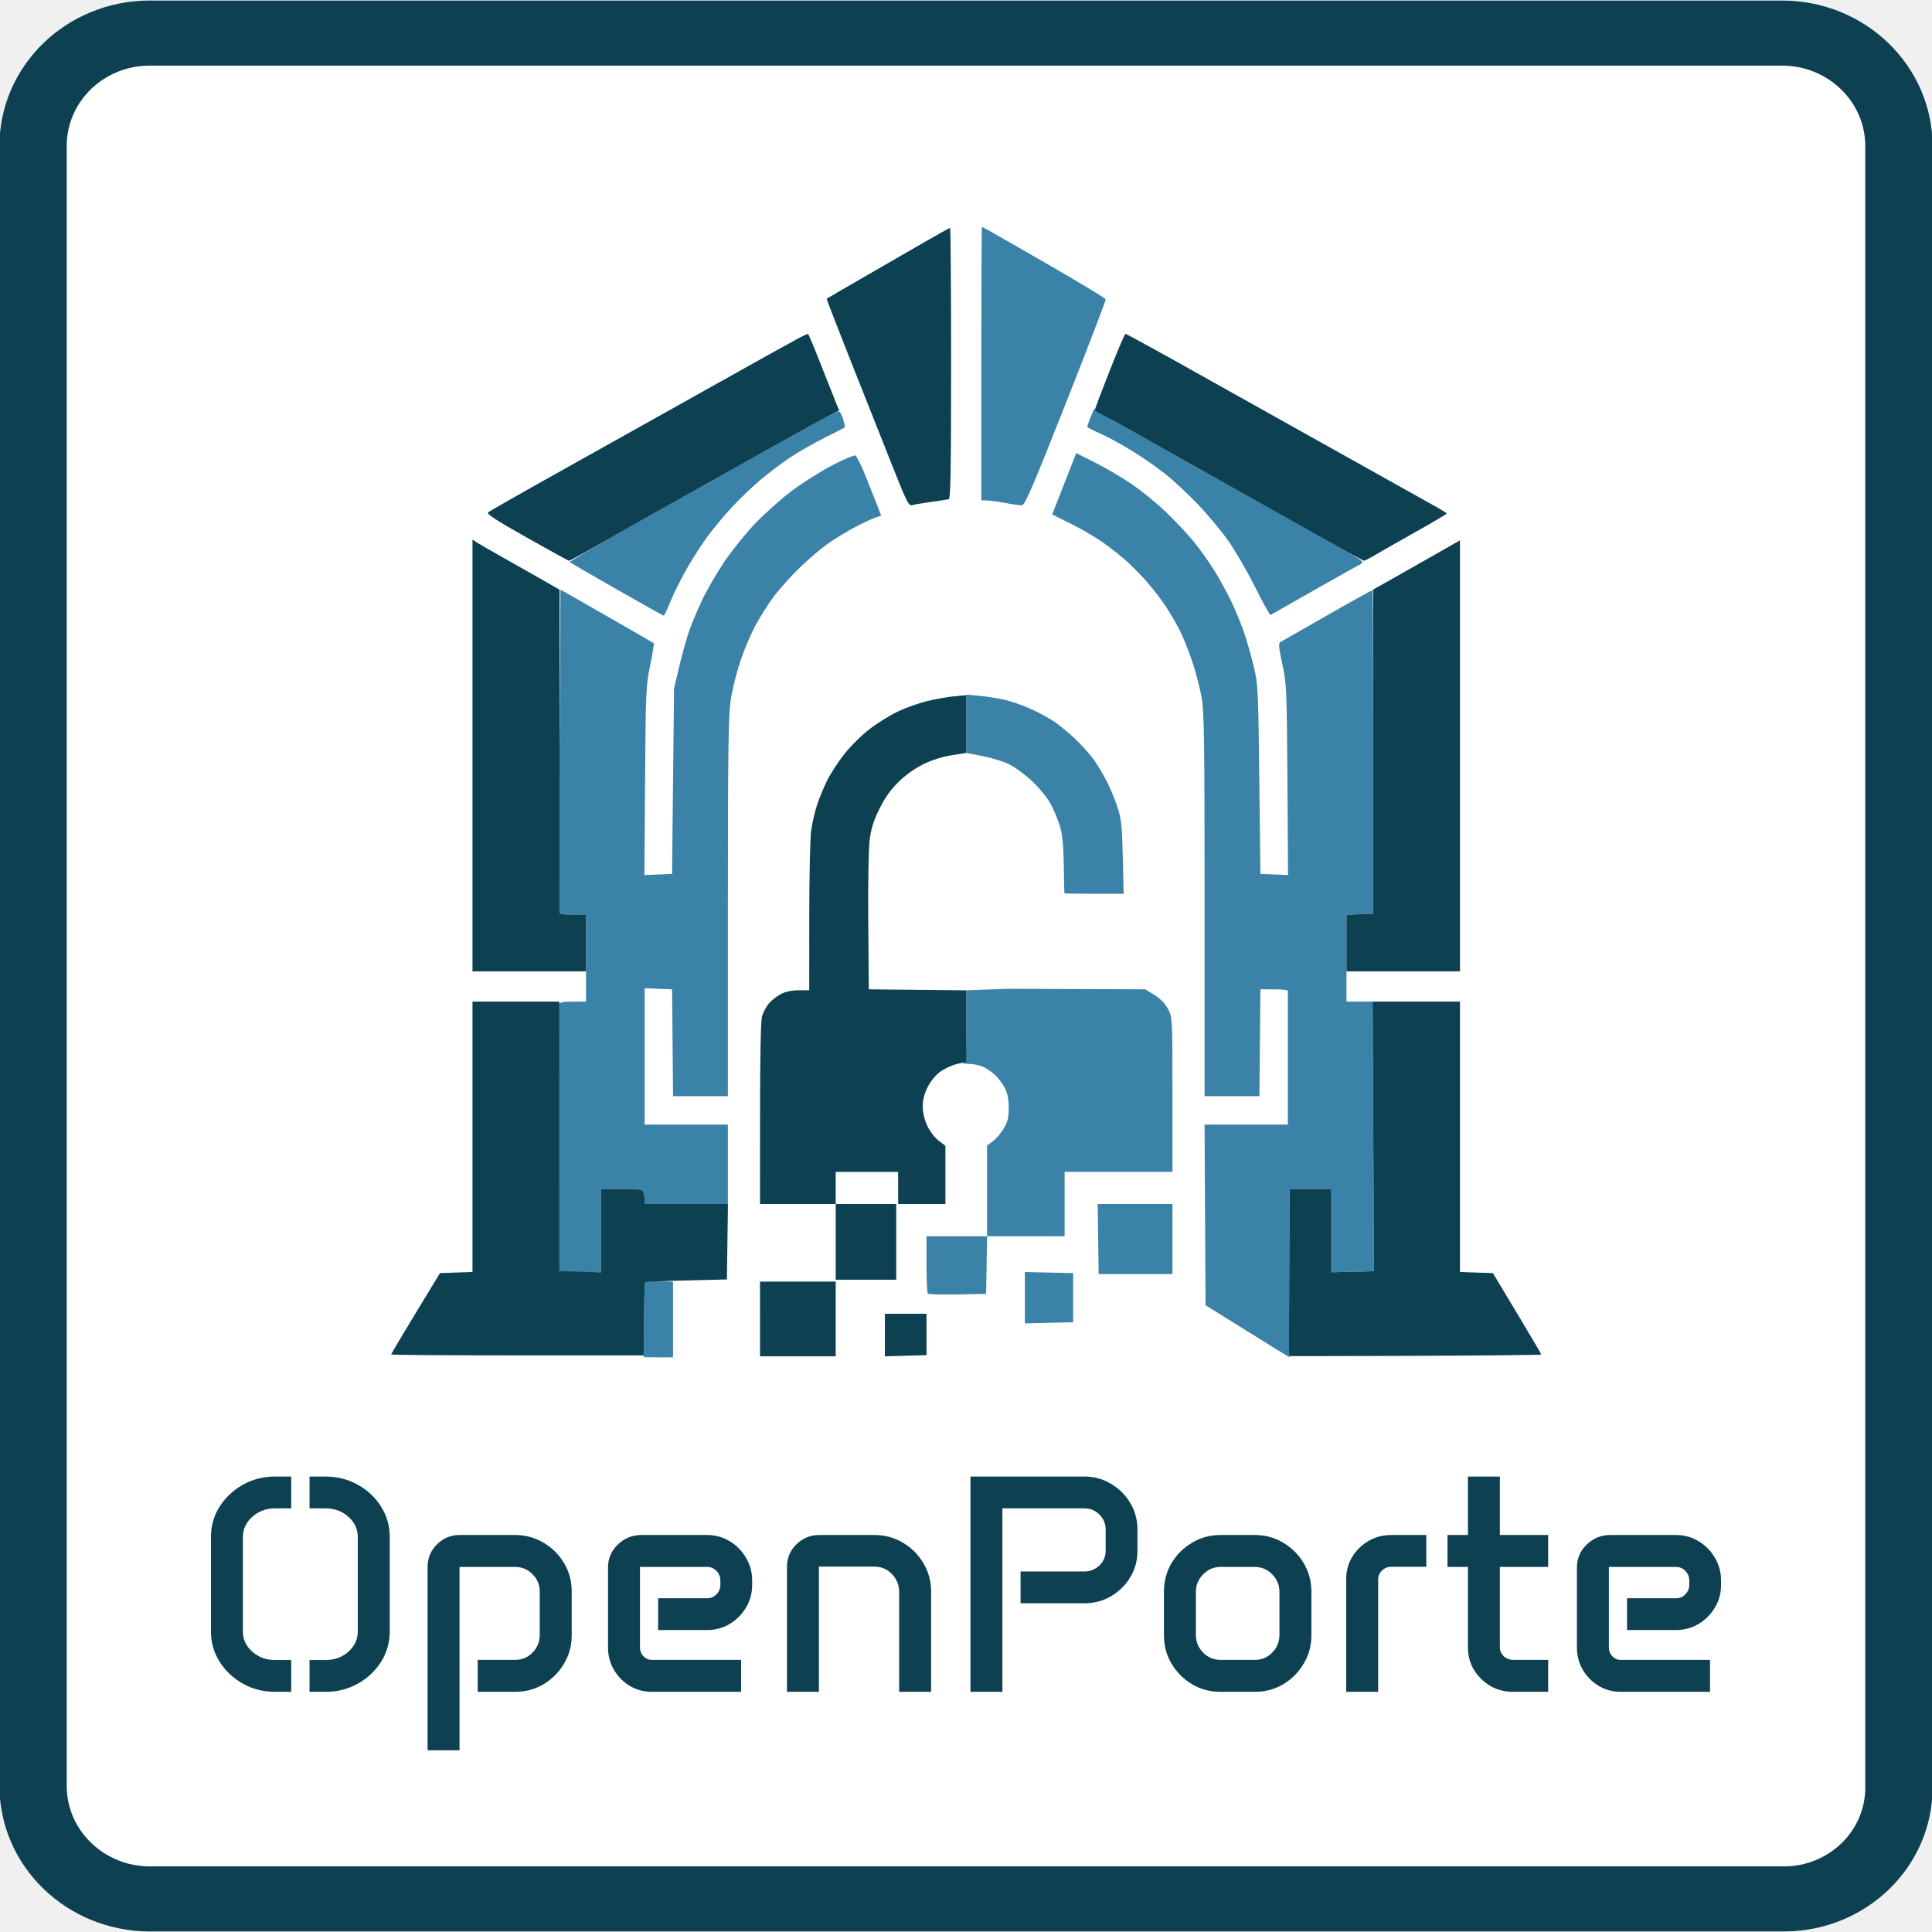
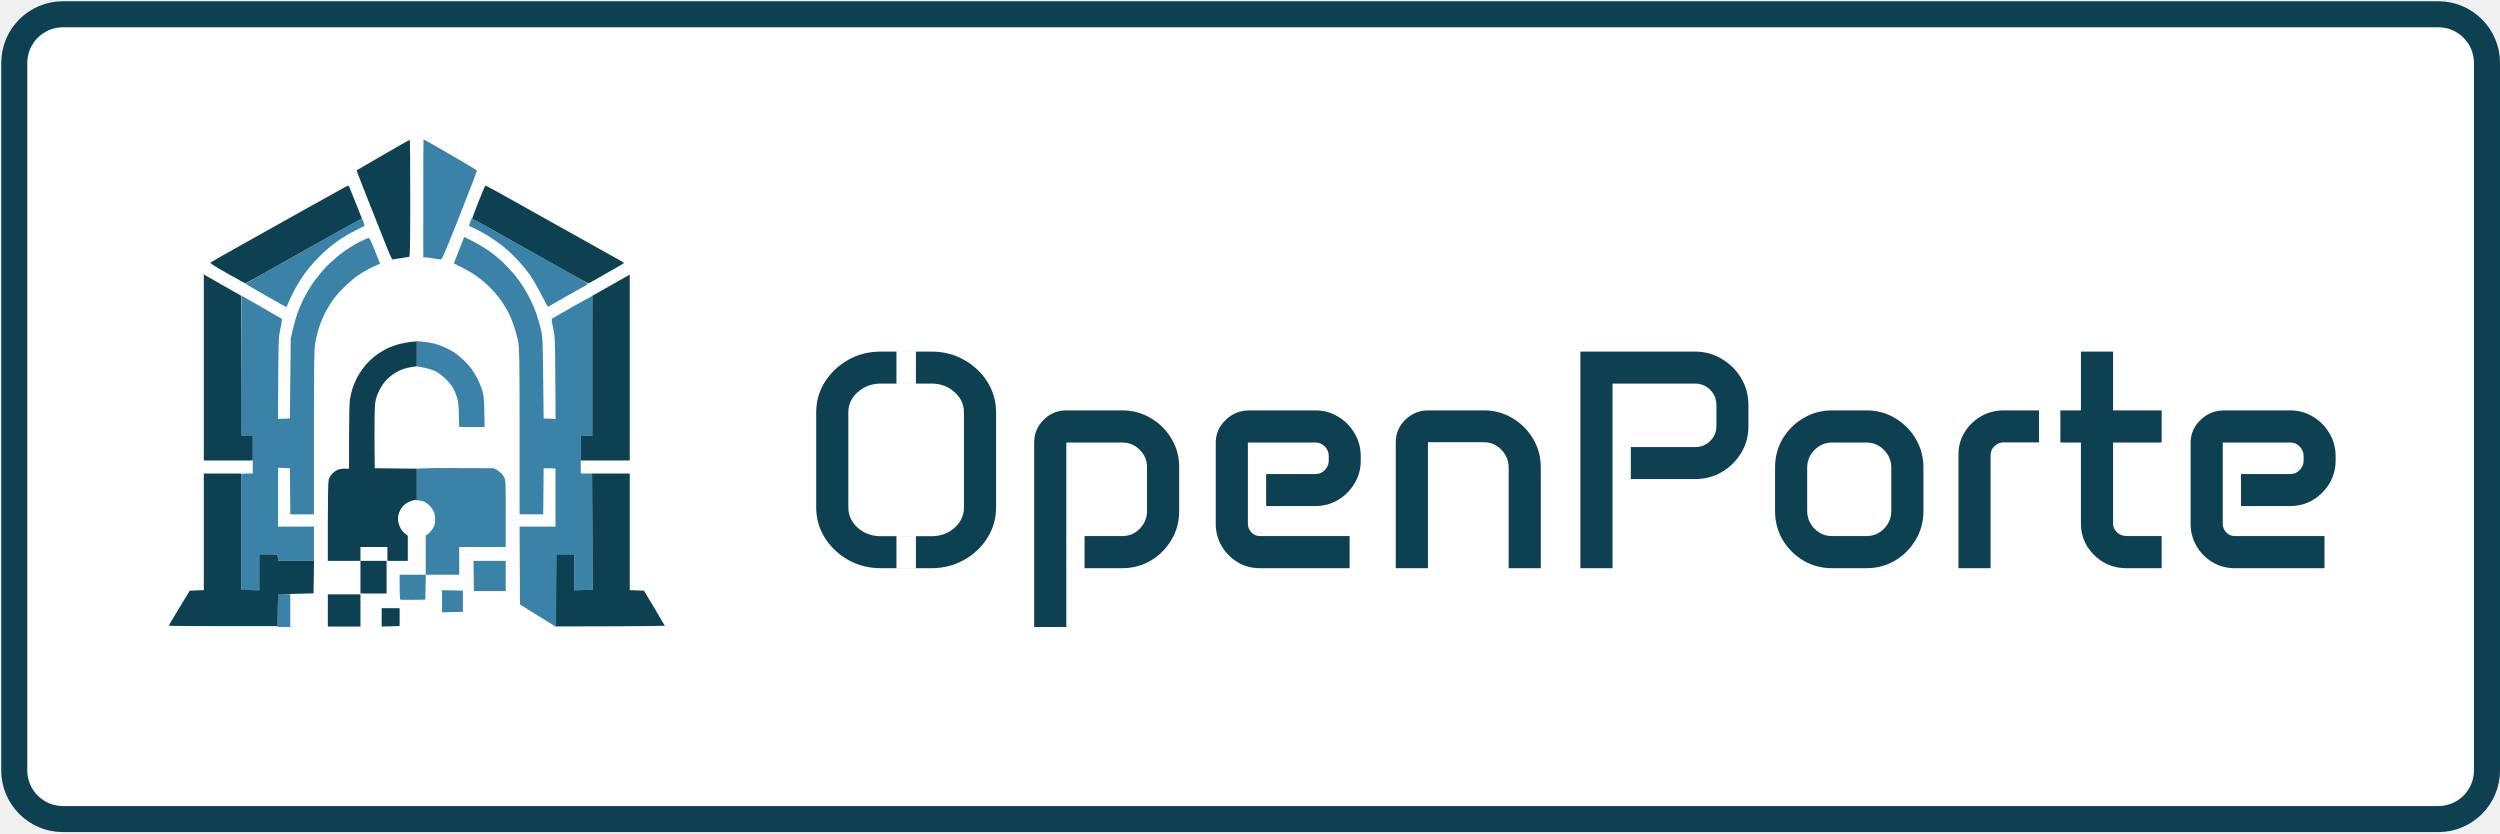
- <svg xmlns="http://www.w3.org/2000/svg" width="1024" height="1024" viewBox="0 0 270.933 270.933" version="1.1" id="svg1" xml:space="preserve">
+ <svg xmlns="http://www.w3.org/2000/svg" width="812.8" height="270.933" viewBox="0 0 812.8 270.933" version="1.1" id="svg1" xml:space="preserve">
  <defs id="defs1" />
+   <rect style="opacity:1;mix-blend-mode:normal;fill:#ffffff;fill-opacity:1;stroke-width:16.071;stroke-linecap:round;stroke-linejoin:round;paint-order:stroke fill markers" id="rect1" width="804.672" height="268.224" x="4.064" y="1.355" ry="22.204" />
  <g id="layer1" transform="translate(-66.00952,-51.52886)" style="opacity:1;mix-blend-mode:normal">
-     <rect style="display:inline;opacity:1;fill:#ffffff;fill-opacity:1;stroke-width:0.265;stroke-linecap:round;stroke-linejoin:round;stroke-dasharray:none;paint-order:stroke fill markers" id="rect1" width="270.662" height="270.662" x="66.145" y="51.664" ry="21.885" />
-     <g id="g11" transform="matrix(0.2940934,0,0,0.2940934,46.59656,36.37456)" style="display:inline">
+     <g id="g11" transform="matrix(0.2940934,0,0,0.2940934,46.59656,49.86969)">
      <g id="g62" style="display:inline" transform="translate(14.74582)">
        <path style="display:inline;fill:#3b82a8" d="m 572.986,477.721 c -7.743,0 -14.122,-0.101 -14.175,-0.226 -0.054,-0.124 -0.186,-6.112 -0.294,-13.306 -0.141,-9.354 -0.65,-14.622 -1.787,-18.492 -0.874,-2.977 -2.833,-7.755 -4.352,-10.618 -1.602,-3.02 -5.309,-7.609 -8.83,-10.93 -3.337,-3.148 -8.332,-6.832 -11.098,-8.185 -2.767,-1.354 -8.5,-3.116 -12.74,-3.917 L 512,410.592 v -13.924 -13.924 l 6.54,0.602 c 3.597,0.331 9.179,1.249 12.404,2.04 3.225,0.791 8.776,2.771 12.336,4.399 3.56,1.629 8.431,4.299 10.825,5.935 2.394,1.636 6.74,5.228 9.659,7.983 2.918,2.755 6.833,7.064 8.699,9.576 1.866,2.512 4.81,7.383 6.543,10.825 1.732,3.442 4.072,9.1 5.199,12.573 1.757,5.414 2.107,8.79 2.455,23.679 l 0.406,17.365 z" id="path58" />
        <path style="display:inline;fill:#3b82a8" d="m 592.736,659.038 h -17.59 l -0.035,-2.03 c -0.019,-1.116 -0.121,-8.626 -0.226,-16.688 l -0.191,-14.659 17.816,1.1e-4 17.816,1.1e-4 v 16.688 16.688 z" id="path56" />
        <path style="display:inline;fill:#3b82a8" d="m 507.888,668.758 c -7.471,0.136 -13.864,-0.033 -14.208,-0.376 -0.343,-0.343 -0.624,-6.645 -0.624,-14.005 v -13.381 h 14.433 14.433 v -21.623 -21.623 l 2.794,-2.057 c 1.537,-1.131 3.871,-3.883 5.187,-6.116 1.942,-3.296 2.386,-5.162 2.359,-9.923 -0.024,-4.191 -0.579,-6.893 -1.947,-9.472 -1.053,-1.985 -3.067,-4.678 -4.477,-5.986 -1.41,-1.308 -3.862,-3.033 -5.45,-3.834 -1.588,-0.801 -4.835,-1.503 -7.217,-1.561 -2.381,-0.058 -3.619,-0.29 -2.751,-0.517 C 511.855,557.911 512,556.303 512,540.815 v -17.058 l 19.702,-0.735 65.687,0.254 4.369,2.706 c 2.869,1.777 5.09,4.071 6.468,6.682 2.099,3.974 2.1,3.987 2.1,40.819 v 36.843 h -25.709 -25.709 v 15.335 15.335 h -18.469 -18.469 l -0.249,13.757 -0.249,13.757 z" id="path55" />
        <path style="display:inline;fill:#3b82a8" d="m 551.466,682.293 -11.501,0.252 v -12.232 -12.232 l 11.501,0.252 11.501,0.252 v 11.727 11.727 z" id="path54" />
      </g>
      <g id="g46" style="display:inline" transform="translate(14.74582)">
        <path style="display:inline;fill:#0d4051" d="m 473.211,677.981 -0.002,10.148 -0.002,10.149 9.924,-0.282 9.925,-0.282 v -9.867 -9.867 h -9.923 z" id="path25" />
        <path style="display:inline;fill:#0d4051" d="m 413.674,662.646 0.001,17.816 10e-4,17.816 h 18.041 18.041 l -5.1e-4,-17.816 -0.001,-17.816 h -18.041 z" id="path24" />
        <path style="display:inline;fill:#0d4051" d="m 449.757,625.661 v 18.042 18.041 h 14.433 14.433 v -18.041 -18.042 h -14.433 z" id="path21" />
        <path style="display:inline;fill:#0d4051" d="m 512,383.031 -5.638,0.512 c -3.101,0.281 -8.885,1.294 -12.855,2.252 -3.969,0.957 -10.261,3.182 -13.982,4.943 -3.721,1.762 -9.783,5.51 -13.472,8.331 -3.688,2.821 -9.09,8.128 -12.003,11.794 -2.913,3.666 -6.637,9.35 -8.277,12.631 -1.639,3.282 -3.842,8.605 -4.896,11.83 -1.054,3.225 -2.321,8.705 -2.815,12.178 -0.495,3.473 -0.907,22.044 -0.917,41.27 l -0.018,34.955 h -4.997 c -3.18,0 -6.255,0.641 -8.456,1.764 -1.902,0.971 -4.509,3.013 -5.793,4.538 -1.284,1.526 -2.754,4.284 -3.266,6.129 -0.581,2.091 -0.933,19.582 -0.936,46.429 l -0.005,43.074 h 18.041 18.042 v -7.667 -7.668 h 14.884 14.884 v 7.668 7.667 h 11.276 11.276 v -13.875 -13.875 l -3.255,-2.483 c -1.813,-1.383 -4.206,-4.526 -5.403,-7.098 -1.365,-2.93 -2.153,-6.28 -2.159,-9.175 -0.006,-3.103 0.733,-6.046 2.313,-9.216 1.363,-2.735 3.817,-5.758 5.946,-7.324 1.993,-1.466 5.617,-3.144 8.052,-3.728 l 4.428,-1.062 v -17.034 -17.035 l -23.228,-0.24 -23.229,-0.241 -0.26,-32.024 c -0.149,-18.345 0.135,-35.106 0.666,-39.24 0.689,-5.368 1.877,-9.147 4.636,-14.754 2.606,-5.295 5.309,-9.113 9.088,-12.834 3.345,-3.293 7.83,-6.501 11.861,-8.482 4.076,-2.003 9.077,-3.593 13.474,-4.283 l 6.991,-1.098 v -13.765 z" id="path20" />
      </g>
      <g id="g64" style="display:inline" transform="translate(14.74582)">
        <path style="display:inline;fill:#3b82a8" d="m 538.559,292.457 c -0.964,0.061 -4.391,-0.402 -7.615,-1.03 -3.225,-0.628 -7.183,-1.186 -8.795,-1.239 l -2.932,-0.097 -0.026,-13.757 c -0.014,-7.566 -0.007,-36.868 0.016,-65.116 0.023,-28.248 0.136,-51.44 0.252,-51.538 0.115,-0.098 13.386,7.439 29.492,16.75 16.105,9.311 29.407,17.302 29.559,17.759 0.152,0.456 -8.38,22.728 -18.961,49.493 -15.939,40.32 -19.538,48.683 -20.989,48.775 z" id="path61" />
        <path style="display:inline;fill:#3b82a8" d="m 657.114,344.764 c -0.314,0.18 -3.656,-5.857 -7.427,-13.416 -3.771,-7.559 -9.603,-17.582 -12.96,-22.273 -3.357,-4.69 -9.871,-12.466 -14.476,-17.279 -4.605,-4.813 -11.63,-11.327 -15.613,-14.475 -3.982,-3.148 -11.373,-8.241 -16.423,-11.318 -5.05,-3.076 -11.725,-6.674 -14.832,-7.995 -3.107,-1.321 -5.649,-2.66 -5.649,-2.976 4e-4,-0.316 0.793,-2.605 1.762,-5.085 0.969,-2.481 1.78,-4.009 1.803,-3.396 0.023,0.613 2.579,2.388 5.68,3.945 3.101,1.557 8.277,4.362 11.501,6.235 3.225,1.873 20.68,11.707 38.789,21.853 18.109,10.146 41.94,23.48 52.957,29.631 19.791,11.049 20.002,11.198 17.59,12.43 -1.342,0.686 -11.371,6.319 -22.286,12.519 -10.915,6.199 -20.102,11.419 -20.416,11.6 z" id="path60" />
        <path style="display:inline;fill:#3b82a8" d="m 666.029,698.68 c -0.124,-0.027 -9.156,-5.612 -20.071,-12.411 l -19.846,-12.362 -0.234,-43.067 -0.234,-43.067 h 19.854 19.854 V 556.202 523.952 c 0,-0.372 -2.943,-0.677 -6.54,-0.677 h -6.54 l -0.24,25.484 -0.24,25.484 h -13.066 -13.066 v -90.991 c 0,-78.019 -0.199,-92.133 -1.394,-99.003 -0.767,-4.406 -2.775,-12.14 -4.462,-17.187 -1.687,-5.046 -4.36,-11.737 -5.941,-14.867 -1.58,-3.131 -4.635,-8.366 -6.788,-11.634 -2.153,-3.268 -6.261,-8.587 -9.128,-11.818 -2.867,-3.232 -7.296,-7.716 -9.841,-9.964 -2.545,-2.248 -7.399,-6.071 -10.786,-8.495 -3.387,-2.424 -10.249,-6.438 -15.249,-8.919 l -9.091,-4.511 5.733,-14.634 5.733,-14.634 8.77,4.401 c 4.823,2.42 12.529,6.915 17.123,9.988 4.594,3.073 12.038,9.094 16.541,13.379 4.503,4.285 10.571,10.709 13.485,14.275 2.914,3.566 7.398,9.863 9.964,13.995 2.566,4.131 6.391,11.165 8.499,15.63 2.108,4.465 4.876,11.366 6.149,15.335 1.274,3.969 3.199,10.87 4.278,15.335 1.835,7.594 1.996,11.031 2.488,53.222 l 0.527,45.104 6.593,0.266 6.593,0.266 -0.305,-45.37 c -0.293,-43.636 -0.386,-45.745 -2.426,-55.191 -1.771,-8.197 -1.916,-9.942 -0.876,-10.554 0.685,-0.403 10.785,-6.181 22.444,-12.84 11.659,-6.659 21.323,-12 21.476,-11.871 0.152,0.13 0.27,34.886 0.262,77.236 l -0.015,77.001 -6.351,0.265 -6.351,0.265 v 13.478 13.478 0.929 6.766 6.766 h 6.315 6.315 l -0.005,18.718 c -0.003,10.295 0.099,39.218 0.226,64.273 l 0.231,45.555 -10.148,0.255 -10.148,0.255 V 638.32 618.445 h -9.923 -9.923 l -0.107,39.466 c -0.059,21.706 -0.059,39.77 0,40.142 0.059,0.372 0.005,0.655 -0.119,0.628 z" id="path53" />
      </g>
      <g id="g47" style="display:inline" transform="translate(14.74582)">
        <path style="display:inline;fill:#0d4051" d="m 705.816,529.139 0.29,64.273 0.29,64.273 -10.148,0.255 -10.148,0.255 v -19.875 -19.875 h -9.904 -9.904 l -0.244,39.767 c -0.134,21.872 -0.177,39.835 -0.094,39.917 0.083,0.082 27.179,0.043 60.213,-0.088 33.035,-0.131 60.063,-0.409 60.063,-0.619 0,-0.209 -5.198,-9.033 -11.552,-19.608 l -11.553,-19.227 -7.842,-0.26 -7.842,-0.26 V 593.602 529.139 h -20.813 z" id="path23" />
        <path style="display:inline;fill:#0d4051" d="m 747.441,309.172 -11.953,6.815 c -6.574,3.748 -15.887,9.033 -20.697,11.744 l -8.745,4.929 -0.013,77.267 -0.013,77.267 -6.352,0.265 -6.352,0.265 v 13.492 13.491 h 27.062 27.062 V 411.939 Z" id="path19" />
        <path style="display:inline;fill:#0d4051" d="m 587.92,210.71 c -0.328,0.001 -3.749,8.018 -7.602,17.816 -3.853,9.798 -6.999,18.112 -6.991,18.477 0.008,0.365 2.552,1.937 5.653,3.494 3.101,1.557 8.276,4.363 11.501,6.236 3.225,1.874 21.086,11.931 39.691,22.351 18.605,10.419 42.149,23.63 52.32,29.357 10.171,5.727 18.791,10.436 19.155,10.464 0.365,0.028 2.597,-1.105 4.961,-2.518 2.364,-1.413 11.095,-6.385 19.401,-11.05 8.306,-4.665 15.101,-8.685 15.099,-8.933 -0.002,-0.248 -2.536,-1.834 -5.631,-3.523 -3.095,-1.69 -27.345,-15.247 -53.888,-30.128 -26.544,-14.88 -58.344,-32.678 -70.668,-39.551 -12.323,-6.872 -22.675,-12.494 -23.003,-12.493 z" id="path17" />
      </g>
      <g id="g63" style="display:inline" transform="translate(14.74582)">
        <path style="display:inline;fill:#3b82a8" d="m 367.716,345.091 c -0.275,-0.014 -10.399,-5.686 -22.5,-12.604 -12.1,-6.918 -22.15,-12.728 -22.333,-12.91 -0.183,-0.183 8.297,-5.221 18.843,-11.196 10.546,-5.975 30.948,-17.45 45.336,-25.498 14.388,-8.049 30.625,-17.173 36.083,-20.276 5.458,-3.103 13.827,-7.728 18.599,-10.278 4.772,-2.55 9.071,-4.636 9.555,-4.636 0.483,0 1.377,1.663 1.986,3.696 0.609,2.033 0.978,3.813 0.819,3.956 -0.158,0.143 -4.542,2.386 -9.741,4.985 -5.199,2.599 -12.506,6.772 -16.237,9.272 -3.732,2.5 -9.928,7.151 -13.769,10.335 -3.842,3.184 -10.228,9.287 -14.191,13.562 -3.964,4.276 -9.402,10.839 -12.085,14.586 -2.683,3.747 -6.963,10.466 -9.512,14.931 -2.548,4.465 -5.921,11.265 -7.494,15.11 -1.573,3.845 -3.085,6.979 -3.359,6.965 z" id="path59" />
        <path style="display:inline;fill:#3b82a8" d="m 327.977,658.136 c -5.458,0 -9.926,-0.101 -9.929,-0.226 -0.004,-0.124 -0.01,-28.641 -0.015,-63.371 -0.005,-34.73 -0.002,-63.653 0.007,-64.273 0.011,-0.793 1.887,-1.128 6.33,-1.128 h 6.315 v -6.752 -6.752 -0.929 -13.531 -13.531 h -6.218 c -4.201,0 -6.322,-0.366 -6.54,-1.128 -0.177,-0.62 -0.119,-35.49 0.129,-77.488 l 0.451,-76.36 22.101,12.636 c 12.155,6.95 22.252,12.777 22.436,12.949 0.185,0.172 -0.609,4.898 -1.763,10.502 -2.001,9.712 -2.114,12.288 -2.419,55.107 l -0.32,44.919 6.594,-0.266 6.594,-0.266 0.471,-44.202 0.471,-44.202 2.549,-10.789 c 1.402,-5.934 3.568,-13.647 4.814,-17.139 1.246,-3.493 4.035,-10.065 6.199,-14.605 2.164,-4.54 6.762,-12.484 10.219,-17.653 3.457,-5.169 10.025,-13.351 14.597,-18.182 4.572,-4.831 12.55,-11.965 17.73,-15.854 5.179,-3.889 13.865,-9.382 19.302,-12.207 5.437,-2.825 10.402,-4.938 11.034,-4.695 0.632,0.243 2.913,4.845 5.069,10.228 2.156,5.383 4.669,11.734 5.585,14.114 l 1.665,4.327 -2.944,1.023 c -1.619,0.563 -5.989,2.623 -9.71,4.579 -3.721,1.956 -9.404,5.407 -12.629,7.669 -3.225,2.262 -9.248,7.388 -13.386,11.39 -4.137,4.002 -9.663,10.118 -12.28,13.591 -2.617,3.473 -6.62,9.765 -8.895,13.982 -2.275,4.217 -5.583,11.994 -7.349,17.283 -1.767,5.288 -3.815,13.61 -4.551,18.492 -1.114,7.392 -1.339,23.936 -1.343,98.859 l -0.005,89.982 h -13.066 -13.066 l -0.24,-25.484 -0.24,-25.484 -6.54,-0.265 -6.54,-0.265 V 555.26 587.774 h 19.846 19.846 v 18.944 18.944 h -19.846 -19.846 v -2.181 c 0,-1.2 -0.246,-2.824 -0.548,-3.608 -0.453,-1.18 -2.246,-1.427 -10.374,-1.427 h -9.826 v 19.846 19.846 z" id="path57" />
        <path style="display:inline;fill:#3b82a8" d="m 358.197,698.656 0.151,-18.033 c 0.079,-9.475 0.284,-17.348 0.519,-17.595 0.618,-0.65 12.549,-0.507 13.312,-0.332 v 18.016 18.016 c -3.676,0.072 -9.403,0.065 -13.982,-0.073 z" id="path52" />
      </g>
      <g id="g48" style="display:inline" transform="translate(14.74582)">
        <path style="display:inline;fill:#0d4051" d="m 276.559,529.139 v 64.463 64.463 l -7.748,0.26 -7.748,0.26 -11.646,19.177 c -6.406,10.547 -11.646,19.376 -11.646,19.62 0,0.244 27.096,0.444 60.213,0.443 l 60.213,-10e-4 0.151,-17.214 c 0.083,-9.468 0.34,-17.403 0.57,-17.634 0.23,-0.23 9.093,-0.629 19.694,-0.886 l 19.276,-0.467 0.244,-17.981 0.244,-17.982 h -19.864 -19.864 v -2.181 c 0,-1.2 -0.246,-2.823 -0.547,-3.608 -0.453,-1.18 -2.246,-1.427 -10.374,-1.427 h -9.826 v 19.875 19.875 l -9.938,-0.255 -9.938,-0.255 -0.013,-64.273 -0.013,-64.273 h -20.719 z" id="path22" />
        <path style="display:inline;fill:#0d4051" d="m 276.559,308.826 v 102.94 102.94 h 27.062 27.062 v -13.531 -13.531 h -6.314 c -4.435,0 -6.323,-0.336 -6.344,-1.128 -0.016,-0.62 -0.003,-35.478 0.028,-77.461 l 0.057,-76.333 -8.373,-4.786 c -4.605,-2.632 -13.033,-7.406 -18.73,-10.608 -5.697,-3.202 -11.278,-6.425 -12.403,-7.162 z" id="path18" />
        <path style="display:inline;fill:#0d4051" d="m 436.549,210.708 c -0.217,0 -2.104,0.871 -4.193,1.936 -2.089,1.065 -18.614,10.247 -36.723,20.404 -18.109,10.158 -50.381,28.212 -71.715,40.12 -21.334,11.908 -39.281,22.109 -39.883,22.669 -0.831,0.774 3.613,3.672 18.492,12.059 10.773,6.073 19.809,11.045 20.081,11.05 0.272,0.005 8.593,-4.59 18.492,-10.211 9.899,-5.621 30.582,-17.261 45.963,-25.866 15.38,-8.605 33.444,-18.738 40.142,-22.517 6.698,-3.779 14.886,-8.263 18.196,-9.965 l 6.018,-3.093 -1.135,-2.733 c -0.624,-1.503 -3.881,-9.736 -7.238,-18.294 -3.357,-8.558 -6.281,-15.561 -6.498,-15.561 z" id="path16" />
        <path style="display:inline;fill:#0d4051" d="m 504.304,160.191 c -0.264,0 -5.845,3.102 -12.403,6.894 -6.558,3.791 -19.637,11.34 -29.064,16.775 -9.427,5.434 -17.247,9.983 -17.378,10.109 -0.132,0.126 5.468,14.599 12.443,32.163 6.975,17.564 15.793,39.774 19.597,49.355 6.234,15.706 7.096,17.369 8.756,16.893 1.012,-0.291 5.089,-0.975 9.058,-1.519 3.969,-0.545 7.723,-1.131 8.344,-1.303 0.889,-0.247 1.128,-13.986 1.128,-64.839 0,-35.49 -0.216,-64.527 -0.48,-64.527 z" id="path15" />
      </g>
-       <path style="display:inline;mix-blend-mode:normal;fill:none;fill-opacity:1;stroke:#0d4051;stroke-width:31.044;stroke-linecap:round;stroke-linejoin:round;stroke-dasharray:none;stroke-opacity:1;paint-order:stroke fill markers" id="rect50" width="860.89" height="890.205" x="81.532" y="67.051" d="m 135.333,67.051 h 753.163 a 53.925,53.925 45 0 1 53.925,53.925 V 904.156 a 53.1,53.1 135 0 1 -53.1,53.1 H 135.457 A 53.925,53.925 45 0 1 81.532,903.331 V 120.853 A 53.801,53.801 135 0 1 135.333,67.051 Z" transform="matrix(1.033464,0,0,0.9994314,-2.47527,0.2912181)" />
-       <path id="text7" style="font-size:88.194px;font-family:Anta;-inkscape-font-specification:Anta;letter-spacing:0px;text-orientation:upright;opacity:1;mix-blend-mode:normal;fill:#0d4051;stroke-width:4.294;stroke-linecap:round;stroke-linejoin:round" d="m 366.215,148.066 c -3.359,0 -6.417,0.775 -9.173,2.325 -2.756,1.55 -4.966,3.632 -6.631,6.244 -1.636,2.584 -2.455,5.47 -2.455,8.656 v 26.785 c 0,3.158 0.819,6.044 2.455,8.656 1.665,2.613 3.875,4.694 6.631,6.244 2.756,1.55 5.814,2.325 9.173,2.325 h 4.569 v -9.043 h -4.569 c -2.526,0 -4.694,-0.79 -6.503,-2.369 -1.78,-1.608 -2.67,-3.531 -2.67,-5.77 v -26.871 c 0,-2.239 0.89,-4.149 2.67,-5.728 1.809,-1.608 3.977,-2.412 6.503,-2.412 h 4.569 v -9.043 z m 4.569,9.043 v 0.003 h 5.215 v -0.003 z m 5.215,0 h 4.556 c 2.555,0 4.723,0.804 6.503,2.412 1.78,1.579 2.67,3.488 2.67,5.728 v 26.871 c 0,2.239 -0.89,4.163 -2.67,5.77 -1.78,1.579 -3.948,2.369 -6.503,2.369 h -4.556 v 9.043 h 4.556 c 3.359,0 6.417,-0.775 9.173,-2.325 2.785,-1.55 4.996,-3.632 6.632,-6.244 1.636,-2.613 2.454,-5.498 2.454,-8.656 v -26.785 c 0,-3.187 -0.817,-6.072 -2.454,-8.656 -1.636,-2.613 -3.847,-4.694 -6.632,-6.244 -2.756,-1.55 -5.814,-2.325 -9.173,-2.325 h -4.556 z m 0,43.15 v -0.003 h -5.215 v 0.003 z m 188.007,-52.193 v 61.236 h 9.086 v -52.193 h 23.298 c 1.694,0 3.129,0.588 4.306,1.765 1.177,1.177 1.766,2.599 1.766,4.264 v 5.985 c 0,1.665 -0.589,3.072 -1.766,4.22 -1.177,1.148 -2.612,1.723 -4.306,1.723 h -18.13 v 9.043 h 18.13 c 2.785,0 5.312,-0.661 7.58,-1.981 2.297,-1.349 4.119,-3.143 5.469,-5.383 1.378,-2.268 2.067,-4.766 2.067,-7.494 v -6.114 c 0,-2.785 -0.689,-5.312 -2.067,-7.58 -1.349,-2.268 -3.172,-4.076 -5.469,-5.426 -2.268,-1.378 -4.795,-2.067 -7.58,-2.067 z m 141.507,0 v 16.623 h -5.813 v 9.086 h 5.813 v 22.91 c 0,2.325 0.574,4.45 1.722,6.373 1.177,1.895 2.727,3.417 4.651,4.565 1.952,1.12 4.106,1.679 6.46,1.679 h 9.991 v -9.086 h -9.862 c -1.062,0 -1.981,-0.345 -2.756,-1.034 -0.746,-0.718 -1.119,-1.565 -1.119,-2.541 v -22.867 h 13.737 v -9.086 h -13.737 v -16.623 z m -286.847,16.623 c -2.498,0 -4.636,0.89 -6.416,2.67 -1.78,1.78 -2.67,3.918 -2.67,6.416 v 52.15 h 9.086 v -52.15 h 15.805 c 1.952,0 3.602,0.689 4.952,2.067 1.378,1.349 2.067,3 2.067,4.952 v 12.317 c 0,1.952 -0.689,3.632 -2.067,5.039 -1.349,1.378 -3,2.067 -4.952,2.067 h -10.637 v 9.086 h 10.637 c 2.957,0 5.655,-0.718 8.095,-2.153 2.44,-1.464 4.378,-3.416 5.813,-5.856 1.464,-2.44 2.197,-5.139 2.197,-8.096 V 180.708 c 0,-2.957 -0.733,-5.641 -2.197,-8.052 -1.435,-2.412 -3.373,-4.335 -5.813,-5.77 -2.44,-1.464 -5.138,-2.196 -8.095,-2.196 z m 51.763,0 c -2.613,0 -4.852,0.904 -6.718,2.713 -1.866,1.78 -2.8,3.947 -2.8,6.502 v 22.824 c 0,2.297 0.561,4.407 1.68,6.33 1.12,1.895 2.626,3.417 4.521,4.565 1.895,1.12 3.991,1.679 6.287,1.679 h 25.365 v -9.086 h -25.365 c -0.947,0 -1.751,-0.345 -2.411,-1.034 -0.66,-0.689 -0.991,-1.522 -0.991,-2.498 v -22.91 h 19.12 c 1.034,0 1.909,0.373 2.627,1.119 0.746,0.746 1.121,1.665 1.121,2.756 v 1.206 c 0,1.062 -0.374,1.966 -1.121,2.713 -0.718,0.746 -1.593,1.119 -2.627,1.119 h -13.952 v 9.043 h 13.866 c 2.383,0 4.537,-0.574 6.46,-1.722 1.952,-1.177 3.503,-2.727 4.651,-4.651 1.177,-1.952 1.765,-4.105 1.765,-6.459 v -1.249 c 0,-2.383 -0.588,-4.55 -1.765,-6.502 -1.148,-1.981 -2.699,-3.546 -4.651,-4.694 -1.923,-1.177 -4.077,-1.765 -6.46,-1.765 z m 50.556,0 c -2.526,0 -4.693,0.89 -6.502,2.67 -1.78,1.751 -2.67,3.876 -2.67,6.373 v 35.57 h 9.086 v -35.613 h 15.805 c 1.952,0 3.602,0.703 4.952,2.11 1.378,1.407 2.067,3.115 2.067,5.125 v 28.379 h 9.086 v -28.509 c 0,-2.957 -0.732,-5.655 -2.196,-8.095 -1.435,-2.44 -3.373,-4.378 -5.813,-5.813 -2.44,-1.464 -5.138,-2.196 -8.095,-2.196 z m 114.162,0 c -2.957,0 -5.655,0.732 -8.095,2.196 -2.44,1.435 -4.392,3.373 -5.856,5.813 -1.435,2.44 -2.154,5.138 -2.154,8.095 v 12.403 c 0,2.957 0.719,5.656 2.154,8.096 1.464,2.44 3.416,4.392 5.856,5.856 2.44,1.435 5.138,2.153 8.095,2.153 h 9.733 c 2.957,0 5.655,-0.718 8.095,-2.153 2.44,-1.464 4.379,-3.416 5.814,-5.856 1.464,-2.44 2.196,-5.139 2.196,-8.096 v -12.403 c 0,-2.957 -0.732,-5.655 -2.196,-8.095 -1.435,-2.44 -3.374,-4.378 -5.814,-5.813 -2.44,-1.464 -5.138,-2.196 -8.095,-2.196 z m 48.576,0 c -2.354,0 -4.507,0.56 -6.459,1.679 -1.924,1.12 -3.474,2.626 -4.651,4.521 -1.148,1.895 -1.722,3.992 -1.722,6.288 v 32.125 h 9.086 v -31.953 c 0,-1.005 0.359,-1.852 1.077,-2.541 0.746,-0.718 1.636,-1.077 2.67,-1.077 h 9.948 v -9.043 z m 62.314,0 c -2.613,0 -4.852,0.904 -6.718,2.713 -1.866,1.78 -2.799,3.947 -2.799,6.502 v 22.824 c 0,2.297 0.56,4.407 1.679,6.33 1.12,1.895 2.626,3.417 4.521,4.565 1.895,1.12 3.991,1.679 6.287,1.679 h 25.365 v -9.086 h -25.365 c -0.947,0 -1.751,-0.345 -2.411,-1.034 -0.66,-0.689 -0.991,-1.522 -0.991,-2.498 v -22.91 h 19.121 c 1.034,0 1.909,0.373 2.627,1.119 0.746,0.746 1.12,1.665 1.12,2.756 v 1.206 c 0,1.062 -0.373,1.966 -1.12,2.713 -0.718,0.746 -1.593,1.119 -2.627,1.119 h -13.953 v 9.043 h 13.866 c 2.383,0 4.537,-0.574 6.46,-1.722 1.952,-1.177 3.503,-2.727 4.651,-4.651 1.177,-1.952 1.765,-4.105 1.765,-6.459 v -1.249 c 0,-2.383 -0.588,-4.55 -1.765,-6.502 -1.148,-1.981 -2.699,-3.546 -4.651,-4.694 -1.923,-1.177 -4.077,-1.765 -6.46,-1.765 z m -110.889,9.086 h 9.733 c 1.952,0 3.602,0.703 4.952,2.11 1.378,1.378 2.067,3.044 2.067,4.996 v 12.23 c 0,1.952 -0.689,3.632 -2.067,5.039 -1.349,1.378 -3,2.067 -4.952,2.067 h -9.733 c -1.924,0 -3.574,-0.689 -4.952,-2.067 -1.378,-1.407 -2.067,-3.087 -2.067,-5.039 v -12.23 c 0,-1.952 0.689,-3.618 2.067,-4.996 1.378,-1.407 3.028,-2.11 4.952,-2.11 z" transform="matrix(1.676306,0,0,1.676306,-416.6844,507.4014)" />
-       <g id="g4" transform="matrix(1.676306,0,0,1.676306,-416.6844,895.6799)" style="mix-blend-mode:normal;stroke-width:2.028">
-         <text xml:space="preserve" style="font-style:normal;font-variant:normal;font-weight:normal;font-stretch:normal;font-size:88.194px;font-family:Anta;-inkscape-font-specification:Anta;letter-spacing:0px;writing-mode:lr-tb;direction:ltr;text-orientation:upright;fill:#0d4051;fill-opacity:1;stroke:none;stroke-width:4.294;stroke-linecap:round;stroke-linejoin:round;stroke-dasharray:none;stroke-opacity:1" x="341.927" y="209.303" id="text1">
-           <tspan id="tspan1" style="font-style:normal;font-variant:normal;font-weight:normal;font-stretch:normal;font-size:88.194px;font-family:Anta;-inkscape-font-specification:Anta;fill:#0d4051;fill-opacity:1;stroke:none;stroke-width:4.294;stroke-dasharray:none;stroke-opacity:1" x="341.927" y="209.303">OpenPorte</tspan>
-         </text>
-         <g id="g3" transform="matrix(-0.5896987,0,0,1,593.5805,0)" style="stroke-width:2.641">
-           <rect style="vector-effect:non-scaling-stroke;fill:#ffffff;fill-opacity:1;fill-rule:nonzero;stroke:#ffffff;stroke-width:0.699;stroke-linecap:round;stroke-linejoin:round;stroke-dasharray:none;stroke-opacity:1;-inkscape-stroke:hairline" id="rect2" width="8.844" height="9.047" x="368.97" y="200.256" />
-           <rect style="vector-effect:non-scaling-stroke;fill:#ffffff;fill-opacity:1;fill-rule:nonzero;stroke:#ffffff;stroke-width:0.699;stroke-linecap:round;stroke-linejoin:round;stroke-dasharray:none;stroke-opacity:1;-inkscape-stroke:hairline" id="rect3" width="8.844" height="9.047" x="368.97" y="148.066" />
-         </g>
+     </g>
+     <rect style="fill:none;stroke:#0d4051;stroke-width:8.467;stroke-linecap:round;stroke-linejoin:round;stroke-miterlimit:4;stroke-dasharray:none;stroke-opacity:1;paint-order:normal" id="rect2" width="803.927" height="261.655" x="70.649" y="56.168" ry="15.823" />
+     <g id="g6" transform="matrix(1.15,0,0,1.15,-68.77966,-4.439262)" style="stroke-width:0.87">
+       <path d="m 347.956,165.291 q 0,-4.78 2.455,-8.656 2.498,-3.919 6.632,-6.244 4.134,-2.325 9.173,-2.325 h 14.34 q 5.038,0 9.173,2.325 4.177,2.325 6.632,6.244 2.455,3.876 2.455,8.656 v 26.786 q 0,4.737 -2.455,8.656 -2.455,3.919 -6.632,6.244 -4.134,2.325 -9.173,2.325 h -14.34 q -5.038,0 -9.173,-2.325 -4.134,-2.325 -6.632,-6.244 -2.455,-3.919 -2.455,-8.656 z m 9.086,26.829 q 0,3.359 2.67,5.771 2.713,2.369 6.503,2.369 h 14.34 q 3.833,0 6.503,-2.369 2.67,-2.412 2.67,-5.771 v -26.872 q 0,-3.359 -2.67,-5.727 -2.67,-2.412 -6.503,-2.412 h -14.34 q -3.79,0 -6.503,2.412 -2.67,2.369 -2.67,5.727 z m 52.538,-18.345 q 0,-3.747 2.67,-6.416 2.67,-2.67 6.416,-2.67 h 15.804 q 4.436,0 8.096,2.196 3.66,2.153 5.814,5.771 2.196,3.617 2.196,8.053 v 12.488 q 0,4.436 -2.196,8.096 -2.153,3.66 -5.814,5.857 -3.66,2.153 -8.096,2.153 h -10.637 v -9.086 h 10.637 q 2.928,0 4.952,-2.067 2.067,-2.11 2.067,-5.038 v -12.316 q 0,-2.928 -2.067,-4.952 -2.024,-2.067 -4.952,-2.067 h -15.804 v 52.15 h -9.086 z m 51.332,0.129 q 0,-3.833 2.799,-6.503 2.799,-2.713 6.718,-2.713 h 18.604 q 3.574,0 6.46,1.766 2.928,1.723 4.651,4.694 1.766,2.928 1.766,6.503 v 1.249 q 0,3.531 -1.766,6.46 -1.723,2.885 -4.651,4.651 -2.885,1.723 -6.46,1.723 h -13.867 v -9.043 h 13.953 q 1.55,0 2.627,-1.12 1.12,-1.12 1.12,-2.713 v -1.206 q 0,-1.636 -1.12,-2.756 -1.077,-1.12 -2.627,-1.12 h -19.12 v 22.91 q 0,1.464 0.99,2.498 0.99,1.034 2.412,1.034 h 25.364 v 9.086 h -25.364 q -3.445,0 -6.287,-1.679 -2.842,-1.723 -4.522,-4.565 -1.679,-2.885 -1.679,-6.33 z m 50.901,-0.172 q 0,-3.747 2.67,-6.373 2.713,-2.67 6.503,-2.67 h 15.718 q 4.436,0 8.096,2.196 3.66,2.153 5.814,5.814 2.196,3.66 2.196,8.096 v 28.508 h -9.086 v -28.379 q 0,-3.014 -2.067,-5.125 -2.024,-2.11 -4.952,-2.11 h -15.804 v 35.614 h -9.086 z m 52.193,-25.666 h 32.384 q 4.177,0 7.579,2.067 3.445,2.024 5.469,5.426 2.067,3.402 2.067,7.579 v 6.115 q 0,4.091 -2.067,7.493 -2.024,3.359 -5.469,5.383 -3.402,1.981 -7.579,1.981 h -18.13 v -9.043 h 18.13 q 2.541,0 4.306,-1.723 1.766,-1.723 1.766,-4.22 v -5.986 q 0,-2.498 -1.766,-4.263 -1.766,-1.766 -4.306,-1.766 h -23.297 v 52.193 h -9.086 z m 55.035,32.728 q 0,-4.436 2.153,-8.096 2.196,-3.66 5.857,-5.814 3.66,-2.196 8.096,-2.196 h 9.732 q 4.436,0 8.096,2.196 3.66,2.153 5.814,5.814 2.196,3.66 2.196,8.096 v 12.402 q 0,4.436 -2.196,8.096 -2.153,3.66 -5.814,5.857 -3.66,2.153 -8.096,2.153 h -9.732 q -4.436,0 -8.096,-2.153 -3.66,-2.196 -5.857,-5.857 -2.153,-3.66 -2.153,-8.096 z m 9.086,12.316 q 0,2.928 2.067,5.038 2.067,2.067 4.952,2.067 h 9.732 q 2.928,0 4.952,-2.067 2.067,-2.11 2.067,-5.038 v -12.23 q 0,-2.928 -2.067,-4.995 -2.024,-2.11 -4.952,-2.11 h -9.732 q -2.885,0 -4.952,2.11 -2.067,2.067 -2.067,4.995 z m 42.762,-15.934 q 0,-3.445 1.723,-6.287 1.766,-2.842 4.651,-4.522 2.928,-1.679 6.46,-1.679 h 9.948 v 9.043 h -9.948 q -1.55,0 -2.67,1.077 -1.077,1.034 -1.077,2.541 v 31.953 h -9.086 z m 28.81,-12.488 h 5.814 v -16.623 h 9.086 v 16.623 h 13.737 v 9.086 h -13.737 v 22.867 q 0,1.464 1.12,2.541 1.163,1.034 2.756,1.034 h 9.862 v 9.086 h -9.991 q -3.531,0 -6.46,-1.679 -2.885,-1.723 -4.651,-4.565 -1.723,-2.885 -1.723,-6.373 v -22.91 h -5.814 z m 36.819,9.216 q 0,-3.833 2.799,-6.503 2.799,-2.713 6.718,-2.713 h 18.604 q 3.574,0 6.46,1.766 2.928,1.723 4.651,4.694 1.766,2.928 1.766,6.503 v 1.249 q 0,3.531 -1.766,6.46 -1.723,2.885 -4.651,4.651 -2.885,1.723 -6.46,1.723 h -13.867 v -9.043 h 13.953 q 1.55,0 2.627,-1.12 1.12,-1.12 1.12,-2.713 v -1.206 q 0,-1.636 -1.12,-2.756 -1.077,-1.12 -2.627,-1.12 h -19.12 v 22.91 q 0,1.464 0.99,2.498 0.99,1.034 2.412,1.034 h 25.364 v 9.086 h -25.364 q -3.445,0 -6.287,-1.679 -2.842,-1.723 -4.522,-4.565 -1.679,-2.885 -1.679,-6.33 z" id="text6" style="font-size:88.194px;font-family:Anta;-inkscape-font-specification:Anta;letter-spacing:0px;text-orientation:upright;fill:#0d4051;stroke-width:1.841;stroke-linecap:round;stroke-linejoin:round" aria-label="OpenPorte" />
+       <g id="g5" transform="matrix(-0.5896987,0,0,1,593.5805,0)" style="display:inline;stroke-width:1.132">
+         <path id="rect3" style="vector-effect:non-scaling-stroke;fill:#ffffff;stroke:#ffffff;stroke-width:0.3;stroke-linecap:round;stroke-linejoin:round;-inkscape-stroke:hairline" d="m 368.97,200.256 h 8.844 v 9.047 h -8.844 z" />
+         <path id="rect5" style="vector-effect:non-scaling-stroke;fill:#ffffff;stroke:#ffffff;stroke-width:0.3;stroke-linecap:round;stroke-linejoin:round;-inkscape-stroke:hairline" d="m 368.97,148.066 h 8.844 v 9.047 h -8.844 z" />
      </g>
    </g>
  </g>
</svg>
